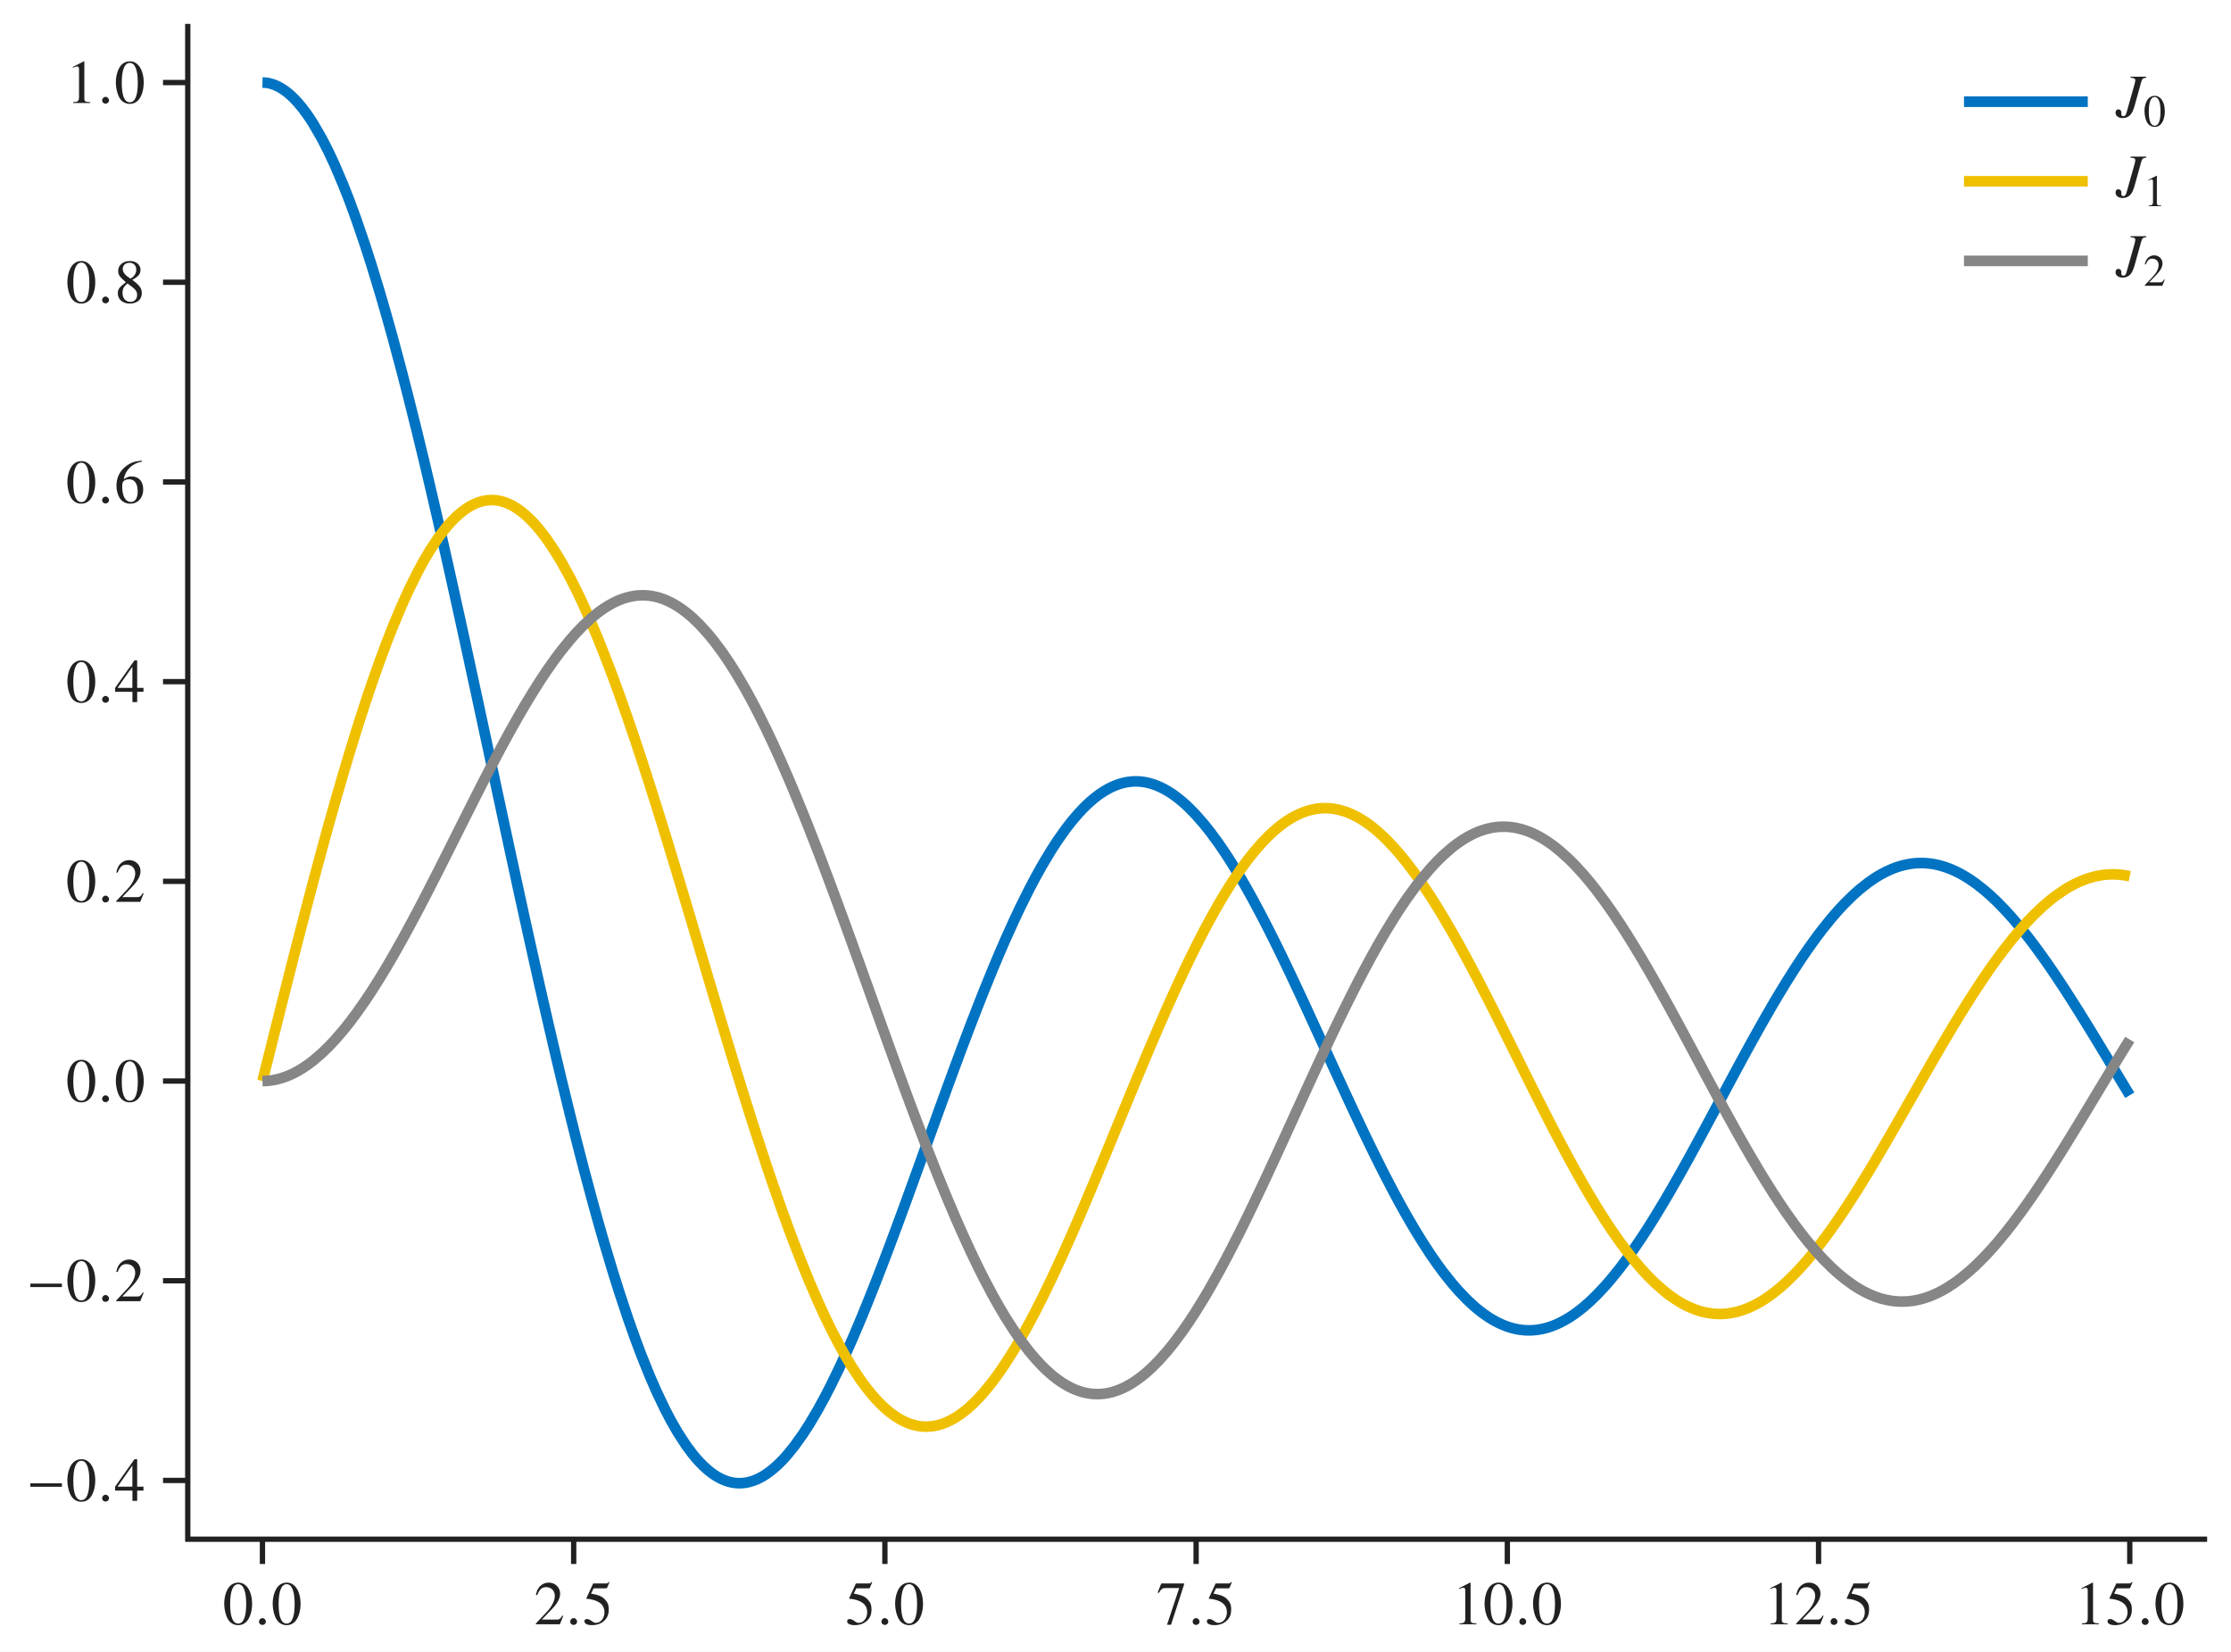
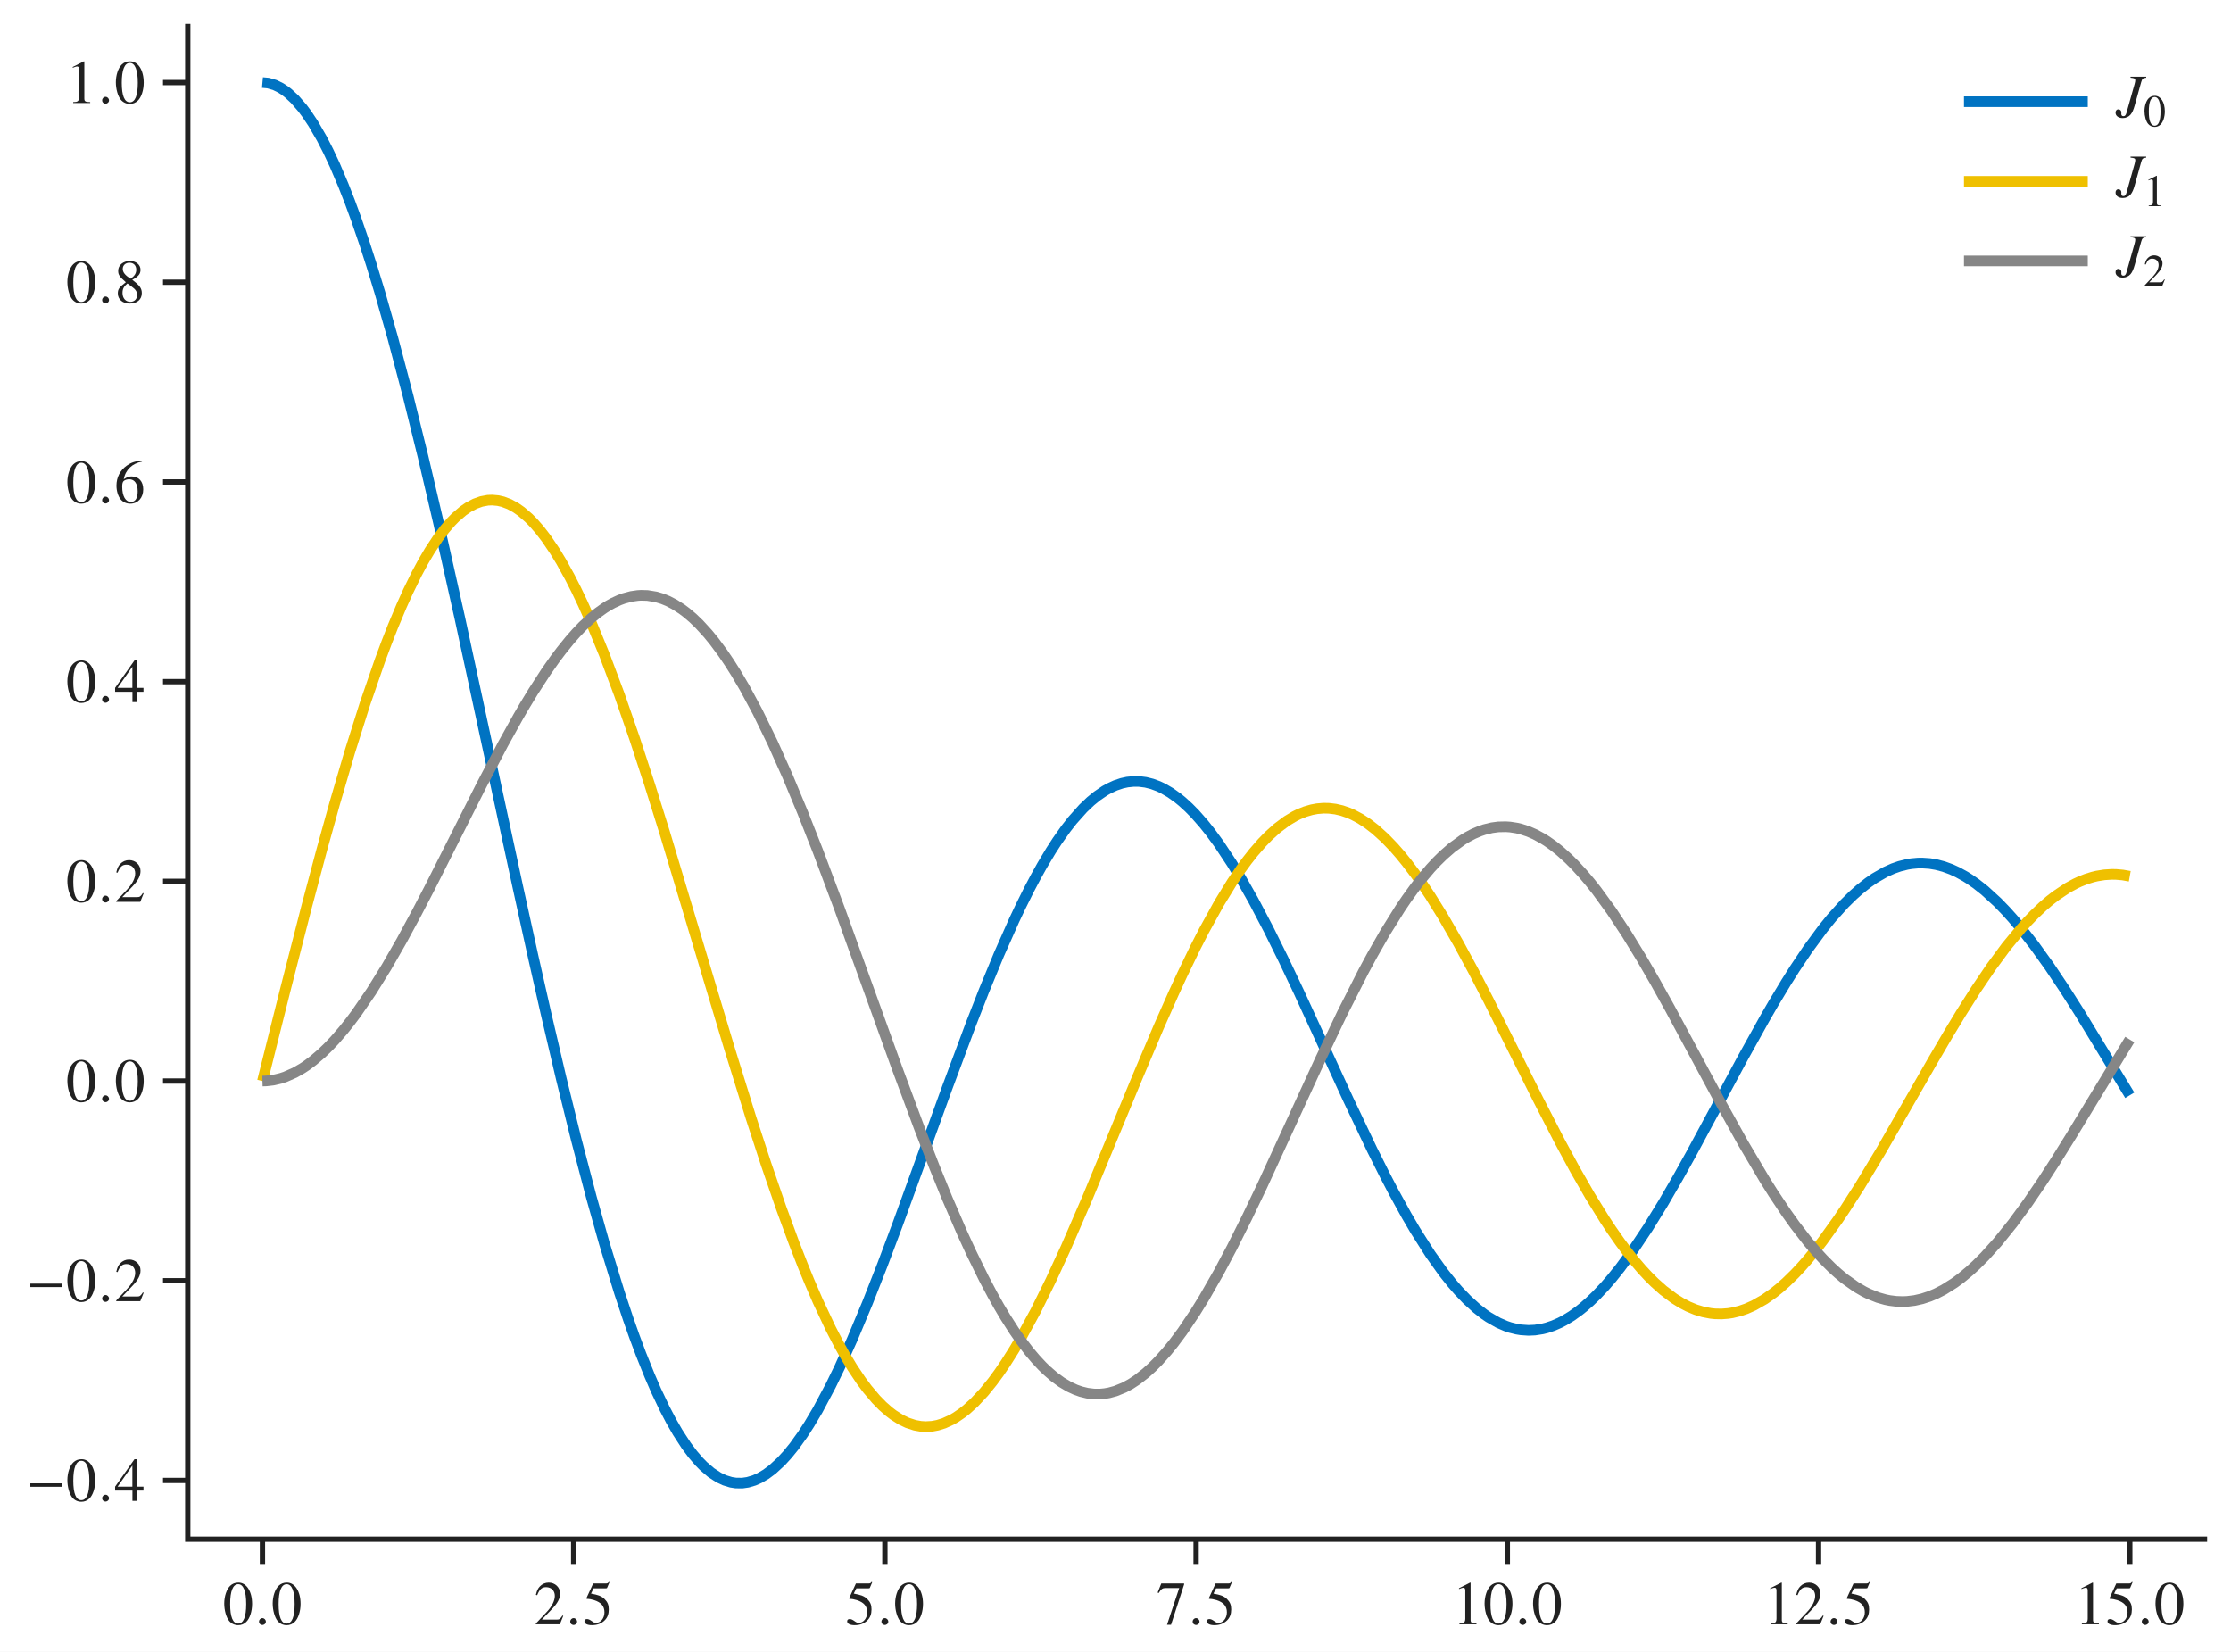
<svg xmlns="http://www.w3.org/2000/svg" xmlns:xlink="http://www.w3.org/1999/xlink" width="252.284pt" height="186.755pt" viewBox="0 0 252.284 186.755">
  <defs>
    <clipPath id="c0">
      <rect x="21.233" y="3" width="228.05" height="171.038" />
    </clipPath>
    <path id="g0" d="M4.724 -3.275C4.724 -5.31 3.821 -6.71 2.521 -6.71C1.975 -6.71 1.558 -6.541 1.191 -6.193C0.615 -5.638 0.238 -4.496 0.238 -3.335C0.238 -2.253 0.566 -1.092 1.032 -0.536C1.399 -0.099 1.906 0.139 2.481 0.139C2.988 0.139 3.414 -0.03 3.772 -0.377C4.347 -0.923 4.724 -2.074 4.724 -3.275ZM3.772 -3.256C3.772 -1.181 3.335 -0.119 2.481 -0.119C1.628 -0.119 1.191 -1.181 1.191 -3.246C1.191 -5.35 1.638 -6.452 2.491 -6.452C3.325 -6.452 3.772 -5.33 3.772 -3.256Z" />
    <path id="g1" d="M1.956 -0.427C1.956 -0.734 1.698 -0.993 1.4 -0.993C1.102 -0.993 0.854 -0.744 0.854 -0.427C0.854 -0.05 1.192 0.109 1.4 0.109C1.609 0.109 1.956 -0.06 1.956 -0.427Z" />
    <path id="g2" d="M4.715 -1.36L4.586 -1.409C4.218 -0.844 4.089 -0.754 3.643 -0.754L1.27 -0.754L2.938 -2.501C3.821 -3.424 4.208 -4.179 4.208 -4.953C4.208 -5.945 3.404 -6.71 2.372 -6.71C1.826 -6.71 1.31 -6.491 0.943 -6.094C0.625 -5.757 0.476 -5.439 0.308 -4.734L0.516 -4.685C0.913 -5.657 1.27 -5.975 1.955 -5.975C2.789 -5.975 3.355 -5.409 3.355 -4.576C3.355 -3.801 2.898 -2.878 2.064 -1.995L0.298 -0.119L0.298 0L4.169 0L4.715 -1.36Z" />
    <path id="g3" d="M4.347 -6.759L4.258 -6.829C4.109 -6.62 4.01 -6.571 3.801 -6.571L1.727 -6.571L0.645 -4.218C0.635 -4.198 0.635 -4.169 0.635 -4.169C0.635 -4.119 0.675 -4.089 0.754 -4.089C1.072 -4.089 1.469 -4.02 1.876 -3.891C3.017 -3.524 3.543 -2.908 3.543 -1.926C3.543 -0.973 2.938 -0.228 2.164 -0.228C1.965 -0.228 1.797 -0.298 1.499 -0.516C1.181 -0.744 0.953 -0.844 0.744 -0.844C0.457 -0.844 0.318 -0.725 0.318 -0.476C0.318 -0.099 0.784 0.139 1.529 0.139C2.362 0.139 3.077 -0.129 3.573 -0.635C4.03 -1.082 4.238 -1.648 4.238 -2.402C4.238 -3.117 4.05 -3.573 3.553 -4.069C3.117 -4.506 2.551 -4.734 1.38 -4.943L1.797 -5.787L3.742 -5.787C3.901 -5.787 3.94 -5.806 3.97 -5.876L4.347 -6.759Z" />
    <path id="g4" d="M4.457 -6.412L4.457 -6.571L0.784 -6.571L0.199 -5.112L0.367 -5.032C0.794 -5.707 0.973 -5.836 1.519 -5.836L3.672 -5.836L1.707 0.079L2.352 0.079L4.457 -6.412Z" />
    <path id="g5" d="M3.911 0L3.911 -0.149C3.127 -0.159 2.968 -0.258 2.968 -0.734L2.968 -6.69L2.888 -6.71L1.102 -5.806L1.102 -5.667C1.221 -5.717 1.33 -5.757 1.37 -5.777C1.548 -5.846 1.717 -5.886 1.816 -5.886C2.025 -5.886 2.114 -5.737 2.114 -5.419L2.114 -0.923C2.114 -0.596 2.035 -0.367 1.876 -0.278C1.727 -0.189 1.588 -0.159 1.171 -0.149L1.171 0L3.911 0Z" />
    <path id="g6" d="M5.697 -2.273L5.697 -2.829L0.615 -2.829L0.615 -2.273L5.697 -2.273Z" />
    <path id="g7" d="M4.685 -1.658L4.685 -2.293L3.672 -2.293L3.672 -6.71L3.236 -6.71L0.119 -2.293L0.119 -1.658L2.908 -1.658L2.908 0L3.672 0L3.672 -1.658L4.685 -1.658ZM2.898 -2.293L0.516 -2.293L2.898 -5.697L2.898 -2.293Z" />
    <path id="g8" d="M4.645 -2.174C4.645 -3.444 3.921 -4.248 2.779 -4.248C2.342 -4.248 2.134 -4.179 1.509 -3.801C1.777 -5.3 2.888 -6.372 4.447 -6.63L4.427 -6.789C3.295 -6.69 2.72 -6.501 1.995 -5.995C0.923 -5.231 0.337 -4.099 0.337 -2.769C0.337 -1.906 0.605 -1.032 1.032 -0.536C1.409 -0.099 1.945 0.139 2.561 0.139C3.792 0.139 4.645 -0.804 4.645 -2.174ZM3.752 -1.836C3.752 -0.744 3.365 -0.139 2.67 -0.139C1.797 -0.139 1.261 -1.072 1.261 -2.61C1.261 -3.117 1.34 -3.394 1.538 -3.543C1.747 -3.702 2.055 -3.792 2.402 -3.792C3.256 -3.792 3.752 -3.077 3.752 -1.836Z" />
    <path id="g9" d="M4.417 -1.538C4.417 -2.303 4.079 -2.789 2.878 -3.682C3.861 -4.208 4.208 -4.625 4.208 -5.3C4.208 -6.114 3.494 -6.71 2.501 -6.71C1.419 -6.71 0.615 -6.045 0.615 -5.141C0.615 -4.496 0.804 -4.208 1.846 -3.295C0.774 -2.481 0.556 -2.174 0.556 -1.499C0.556 -0.536 1.34 0.139 2.462 0.139C3.653 0.139 4.417 -0.516 4.417 -1.538ZM3.662 -1.231C3.662 -0.586 3.216 -0.139 2.571 -0.139C1.816 -0.139 1.31 -0.715 1.31 -1.578C1.31 -2.213 1.529 -2.63 2.104 -3.097L2.7 -2.66C3.424 -2.144 3.662 -1.787 3.662 -1.231ZM3.524 -5.31C3.524 -4.744 3.246 -4.298 2.68 -3.921C2.63 -3.891 2.63 -3.891 2.591 -3.861C1.707 -4.437 1.35 -4.893 1.35 -5.449C1.35 -6.025 1.797 -6.432 2.422 -6.432C3.097 -6.432 3.524 -5.995 3.524 -5.31Z" />
    <path id="g10" d="M5.132 -6.322L5.132 -6.481L2.611 -6.481L2.611 -6.322C3.237 -6.263 3.376 -6.184 3.376 -5.916C3.376 -5.767 3.336 -5.568 3.257 -5.28L1.956 -0.665C1.847 -0.278 1.708 -0.129 1.47 -0.129C1.232 -0.129 1.123 -0.248 1.123 -0.526C1.123 -0.576 1.123 -0.625 1.132 -0.675L1.132 -0.764C1.132 -1.012 0.914 -1.231 0.646 -1.231C0.378 -1.231 0.199 -1.012 0.199 -0.695C0.199 -0.169 0.666 0.179 1.361 0.179C1.867 0.179 2.314 -0.02 2.621 -0.387C2.889 -0.705 3.088 -1.151 3.296 -1.906L4.319 -5.588C4.497 -6.184 4.567 -6.243 5.132 -6.322Z" />
  </defs>
  <path d="M0 0L252.284 0L252.284 186.755L0 186.755Z" fill="#ffffff" />
-   <path d="M29.679 9.335L29.893 9.341L30.106 9.361L30.32 9.393L30.533 9.439L30.716 9.488L30.898 9.546L31.081 9.614L31.264 9.692L31.508 9.811L31.753 9.946L31.997 10.098L32.241 10.268L32.424 10.405L32.607 10.552L32.972 10.873L33.337 11.232L33.702 11.628L34.191 12.215L34.68 12.868L35.045 13.398L35.41 13.964L36.388 15.654L37.118 17.08L37.849 18.642L38.826 20.941L39.557 22.808L40.287 24.801L41.265 27.657L41.995 29.926L42.973 33.136L43.703 35.656L44.433 38.274L45.411 41.927L46.142 44.757L47.119 48.672L47.85 51.683L48.58 54.761L49.558 58.978L50.288 62.19L51.018 65.45L51.996 69.875L52.726 73.219L53.704 77.735L54.434 81.129L55.165 84.533L56.143 89.095L56.873 92.498L57.603 95.889L58.581 100.401L59.311 103.742L60.289 108.163L61.019 111.419L61.75 114.628L62.727 118.843L63.458 121.922L64.436 125.941L65.166 128.86L65.896 131.702L66.874 135.377L67.604 138.019L68.335 140.57L69.312 143.832L70.043 146.15L71.02 149.088L71.751 151.155L72.481 153.108L73.459 155.543L74.189 157.223L75.167 159.283L75.897 160.678L76.628 161.948L77.605 163.452L78.336 164.428L78.701 164.868L79.066 165.276L79.555 165.772L80.044 166.211L80.409 166.502L80.591 166.636L80.774 166.762L81.019 166.917L81.263 167.059L81.507 167.186L81.752 167.3L81.934 167.375L82.117 167.443L82.3 167.503L82.482 167.555L82.665 167.599L82.847 167.635L83.03 167.664L83.213 167.685L83.457 167.701L83.701 167.703L83.946 167.692L84.19 167.667L84.373 167.639L84.555 167.604L84.738 167.561L84.921 167.511L85.103 167.454L85.286 167.389L85.468 167.316L85.651 167.237L85.895 167.119L86.14 166.988L86.384 166.844L86.629 166.687L86.994 166.429L87.359 166.143L87.848 165.718L88.337 165.243L88.702 164.858L89.067 164.446L89.797 163.545L90.775 162.184L91.505 161.057L92.483 159.406L93.213 158.073L93.944 156.659L94.922 154.648L95.652 153.063L96.382 151.414L97.36 149.112L98.09 147.33L99.068 144.869L99.798 142.982L100.529 141.059L101.507 138.437L102.237 136.451L102.967 134.446L103.945 131.744L104.675 129.717L105.653 127.005L106.383 124.986L107.114 122.979L108.091 120.319L108.822 118.359L109.799 115.78L110.53 113.894L111.26 112.047L112.238 109.644L112.968 107.906L113.698 106.221L114.676 104.057L115.407 102.513L116.384 100.549L117.115 99.165L117.845 97.853L118.823 96.217L119.553 95.088L120.531 93.705L121.261 92.77L121.992 91.922L122.48 91.404L122.969 90.925L123.334 90.593L123.7 90.284L124.065 89.998L124.43 89.734L124.919 89.417L125.408 89.141L125.773 88.962L126.138 88.806L126.382 88.714L126.627 88.633L126.871 88.561L127.116 88.501L127.298 88.462L127.481 88.429L127.846 88.381L128.211 88.355L128.394 88.351L128.576 88.352L128.821 88.363L129.065 88.384L129.31 88.415L129.554 88.456L129.919 88.537L130.285 88.639L130.65 88.764L131.015 88.911L131.504 89.142L131.993 89.412L132.358 89.638L132.723 89.885L133.212 90.249L133.701 90.65L134.066 90.973L134.431 91.316L135.161 92.059L136.139 93.173L136.869 94.09L137.847 95.425L138.577 96.499L139.308 97.635L140.286 99.247L141.016 100.513L141.746 101.83L142.724 103.665L143.454 105.084L144.432 107.04L145.162 108.539L145.893 110.065L146.87 112.143L147.601 113.716L148.578 115.843L149.309 117.44L150.039 119.04L151.017 121.181L151.747 122.772L152.478 124.352L153.455 126.444L154.186 127.982L155.163 130.004L155.894 131.479L156.624 132.921L157.602 134.794L158.332 136.144L159.062 137.45L160.04 139.121L160.771 140.309L161.748 141.813L162.479 142.868L163.209 143.861L164.187 145.092L164.917 145.934L165.895 146.954L166.625 147.634L166.99 147.947L167.356 148.243L167.844 148.609L168.333 148.942L168.698 149.17L169.064 149.378L169.429 149.568L169.794 149.739L170.283 149.938L170.772 150.103L171.137 150.204L171.502 150.286L171.991 150.366L172.48 150.412L172.845 150.424L173.21 150.417L173.575 150.391L173.94 150.346L174.429 150.257L174.918 150.135L175.283 150.021L175.648 149.889L176.014 149.739L176.379 149.571L176.868 149.318L177.357 149.033L177.722 148.8L178.087 148.55L178.576 148.187L179.065 147.795L179.795 147.155L180.525 146.45L181.503 145.411L182.233 144.566L183.211 143.348L183.941 142.377L184.672 141.356L185.649 139.917L186.38 138.792L187.11 137.628L188.088 136.014L188.818 134.771L189.796 133.064L190.526 131.761L191.257 130.438L192.234 128.643L192.965 127.289L193.942 125.464L194.673 124.098L195.403 122.733L196.381 120.913L197.111 119.564L197.841 118.229L198.819 116.467L199.55 115.175L200.527 113.485L201.258 112.256L201.988 111.059L202.966 109.511L203.696 108.401L204.426 107.332L205.404 105.971L206.135 105.01L207.112 103.803L207.843 102.963L208.573 102.178L209.551 101.218L210.281 100.569L211.259 99.796L211.989 99.292L212.354 99.063L212.719 98.851L213.208 98.592L213.697 98.362L214.062 98.209L214.428 98.073L214.793 97.954L215.158 97.851L215.647 97.739L216.136 97.656L216.501 97.615L216.866 97.589L217.355 97.582L217.844 97.603L218.209 97.639L218.574 97.691L218.939 97.76L219.304 97.844L219.793 97.983L220.282 98.151L220.647 98.295L221.012 98.455L221.377 98.63L221.743 98.822L222.232 99.101L222.72 99.408L223.451 99.916L224.429 100.687L225.159 101.328L225.889 102.023L226.867 103.034L227.597 103.847L228.575 105.006L229.305 105.923L230.036 106.881L231.013 108.221L231.744 109.262L232.474 110.335L233.452 111.814L234.182 112.948L235.16 114.497L235.89 115.674L236.621 116.865L237.598 118.475L238.329 119.684L239.306 121.307L240.037 122.518L240.837 123.839" fill="none" stroke="#0073c2" stroke-width="1.2" stroke-linejoin="round" clip-path="url(#c0)" />
-   <path d="M29.679 122.233L30.533 118.81L31.264 115.89L32.241 112.001L32.972 109.121L33.702 106.266L34.68 102.496L35.41 99.725L36.388 96.088L37.118 93.432L37.849 90.834L38.826 87.456L39.557 85.013L40.287 82.645L41.265 79.6L41.995 77.424L42.973 74.652L43.703 72.692L44.433 70.83L45.411 68.498L46.142 66.879L47.119 64.885L47.85 63.527L48.58 62.285L49.558 60.806L50.288 59.841L50.653 59.404L51.018 58.998L51.507 58.502L51.996 58.062L52.361 57.77L52.726 57.508L52.971 57.35L53.215 57.207L53.46 57.077L53.704 56.962L53.887 56.885L54.069 56.815L54.252 56.754L54.434 56.7L54.617 56.654L54.8 56.616L54.982 56.586L55.165 56.563L55.409 56.546L55.654 56.542L55.898 56.552L56.143 56.576L56.325 56.603L56.508 56.638L56.69 56.681L56.873 56.731L57.056 56.789L57.238 56.854L57.421 56.928L57.603 57.009L57.848 57.129L58.092 57.263L58.337 57.411L58.581 57.572L58.946 57.837L59.311 58.133L59.8 58.575L60.289 59.069L60.654 59.472L61.019 59.903L61.75 60.851L62.727 62.292L63.458 63.493L64.436 65.264L65.166 66.702L65.896 68.236L66.874 70.431L67.604 72.173L68.335 73.996L69.312 76.557L70.043 78.554L71.02 81.331L71.751 83.476L72.481 85.676L73.459 88.698L74.189 91.006L75.167 94.154L75.897 96.541L76.628 98.953L77.605 102.212L78.336 104.66L79.066 107.115L80.044 110.403L80.774 112.852L81.752 116.112L82.482 118.526L83.213 120.915L84.19 124.068L84.921 126.382L85.651 128.655L86.629 131.626L87.359 133.785L88.337 136.587L89.067 138.608L89.797 140.563L90.775 143.07L91.505 144.856L92.483 147.123L93.213 148.72L93.944 150.232L94.922 152.117L95.652 153.417L96.382 154.624L97.36 156.09L98.09 157.069L98.579 157.67L99.068 158.225L99.433 158.61L99.798 158.97L100.164 159.304L100.529 159.612L101.018 159.985L101.507 160.312L101.872 160.526L102.237 160.714L102.602 160.876L102.785 160.947L102.967 161.012L103.212 161.089L103.456 161.155L103.701 161.209L103.945 161.251L104.127 161.275L104.31 161.293L104.493 161.305L104.675 161.31L104.92 161.307L105.164 161.292L105.409 161.267L105.653 161.23L105.836 161.195L106.018 161.153L106.383 161.052L106.749 160.927L107.114 160.776L107.603 160.537L108.091 160.255L108.457 160.017L108.822 159.755L109.311 159.368L109.799 158.94L110.165 158.594L110.53 158.226L111.26 157.425L112.238 156.221L112.968 155.228L113.698 154.157L114.676 152.609L115.407 151.371L116.384 149.612L117.115 148.227L117.845 146.785L118.823 144.774L119.553 143.218L120.531 141.068L121.261 139.419L121.992 137.738L122.969 135.446L123.7 133.708L124.43 131.954L125.408 129.588L126.138 127.813L127.116 125.435L127.846 123.664L128.576 121.903L129.554 119.567L130.285 117.844L131.015 116.146L131.993 113.918L132.723 112.292L133.701 110.174L134.431 108.643L135.161 107.157L136.139 105.247L136.869 103.884L137.847 102.149L138.577 100.926L139.308 99.766L140.286 98.319L141.016 97.32L141.746 96.393L142.724 95.268L143.454 94.518L143.943 94.059L144.432 93.635L144.797 93.342L145.162 93.069L145.528 92.816L145.893 92.584L146.382 92.304L146.87 92.061L147.236 91.904L147.601 91.767L147.845 91.687L148.09 91.616L148.334 91.554L148.578 91.502L148.944 91.441L149.309 91.4L149.674 91.38L150.039 91.381L150.284 91.393L150.528 91.413L150.773 91.444L151.017 91.483L151.382 91.558L151.747 91.653L152.112 91.769L152.478 91.904L152.966 92.116L153.455 92.363L153.821 92.57L154.186 92.796L154.675 93.128L155.163 93.493L155.529 93.788L155.894 94.1L156.624 94.778L157.602 95.792L158.332 96.627L159.062 97.526L160.04 98.822L160.771 99.857L161.748 101.327L162.479 102.482L163.209 103.684L164.187 105.359L164.917 106.655L165.895 108.443L166.625 109.813L167.356 111.21L168.333 113.113L169.064 114.554L169.794 116.008L170.772 117.969L171.502 119.438L172.48 121.404L173.21 122.867L173.94 124.321L174.918 126.246L175.648 127.664L176.379 129.06L177.357 130.89L178.087 132.222L179.065 133.953L179.795 135.202L180.525 136.411L181.503 137.962L182.233 139.064L183.211 140.462L183.941 141.443L184.672 142.369L185.649 143.518L186.38 144.305L187.11 145.029L188.088 145.899L188.453 146.194L188.818 146.472L189.307 146.817L189.796 147.133L190.161 147.348L190.526 147.547L190.892 147.728L191.257 147.891L191.745 148.083L192.234 148.243L192.6 148.342L192.965 148.423L193.454 148.505L193.942 148.555L194.308 148.571L194.673 148.57L195.038 148.551L195.403 148.515L195.892 148.439L196.381 148.332L196.746 148.232L197.111 148.115L197.476 147.981L197.841 147.83L198.33 147.601L198.819 147.343L199.184 147.131L199.55 146.903L200.038 146.573L200.527 146.214L201.258 145.628L201.988 144.981L202.966 144.024L203.696 143.245L204.426 142.414L205.404 141.222L206.135 140.276L207.112 138.941L207.843 137.897L208.573 136.814L209.551 135.312L210.281 134.154L211.259 132.562L211.989 131.345L212.719 130.109L213.697 128.43L214.428 127.162L215.158 125.886L216.136 124.17L216.866 122.888L217.844 121.177L218.574 119.908L219.304 118.65L220.282 116.988L221.012 115.769L221.743 114.572L222.72 113.008L223.451 111.874L224.429 110.406L225.159 109.351L225.889 108.334L226.867 107.037L227.597 106.12L228.575 104.965L229.305 104.159L230.036 103.405L231.013 102.479L231.744 101.852L232.474 101.281L233.452 100.608L233.817 100.384L234.182 100.175L234.671 99.919L235.16 99.69L235.525 99.537L235.89 99.4L236.255 99.278L236.621 99.172L237.109 99.054L237.598 98.964L237.964 98.915L238.329 98.882L238.817 98.862L239.306 98.871L239.672 98.895L240.037 98.935L240.437 98.997L240.837 99.077" fill="none" stroke="#efc000" stroke-width="1.2" stroke-linejoin="round" clip-path="url(#c0)" />
-   <path d="M29.679 122.233L30.106 122.22L30.533 122.181L30.898 122.127L31.264 122.055L31.753 121.927L32.241 121.767L32.607 121.625L32.972 121.465L33.337 121.286L33.702 121.088L34.191 120.796L34.68 120.471L35.045 120.207L35.41 119.926L36.388 119.088L37.118 118.383L37.849 117.612L38.826 116.482L39.557 115.566L40.287 114.592L41.265 113.203L41.995 112.104L42.973 110.558L43.703 109.35L44.433 108.102L45.411 106.372L46.142 105.041L47.119 103.214L47.85 101.82L48.58 100.406L49.558 98.487L50.288 97.04L51.018 95.586L51.996 93.634L52.726 92.179L53.704 90.24L54.434 88.806L55.165 87.387L56.143 85.518L56.873 84.152L57.603 82.814L58.581 81.075L59.311 79.82L60.289 78.206L61.019 77.053L61.75 75.951L62.727 74.558L63.458 73.585L64.436 72.377L65.166 71.549L65.896 70.788L66.874 69.878L67.604 69.284L67.969 69.014L68.335 68.763L68.823 68.458L69.312 68.187L69.677 68.008L70.043 67.849L70.532 67.668L71.02 67.523L71.386 67.439L71.751 67.375L72.116 67.333L72.481 67.311L72.725 67.308L72.97 67.315L73.214 67.331L73.459 67.357L73.824 67.413L74.189 67.491L74.434 67.555L74.678 67.628L74.922 67.711L75.167 67.804L75.532 67.96L75.897 68.138L76.262 68.337L76.628 68.557L77.117 68.885L77.605 69.252L77.971 69.551L78.336 69.87L79.066 70.572L80.044 71.641L80.774 72.535L81.752 73.857L82.482 74.935L83.213 76.088L84.19 77.747L84.921 79.069L85.651 80.46L86.629 82.423L87.359 83.961L88.337 86.112L89.067 87.783L89.797 89.505L90.775 91.884L91.505 93.711L92.483 96.218L93.213 98.131L93.944 100.073L94.922 102.714L95.652 104.711L96.382 106.724L97.36 109.438L98.09 111.473L99.068 114.201L99.798 116.234L100.529 118.261L101.507 120.954L102.237 122.947L102.967 124.917L103.945 127.514L104.675 129.418L105.653 131.912L106.383 133.729L107.114 135.501L108.091 137.799L108.822 139.455L109.799 141.585L110.53 143.106L111.26 144.564L112.238 146.413L112.968 147.714L113.698 148.942L114.676 150.471L115.407 151.523L116.384 152.807L117.115 153.671L117.845 154.453L118.334 154.929L118.823 155.368L119.188 155.671L119.553 155.952L120.042 156.294L120.531 156.598L120.896 156.799L121.261 156.979L121.626 157.137L121.992 157.273L122.236 157.351L122.48 157.42L122.725 157.48L122.969 157.529L123.334 157.584L123.7 157.618L124.065 157.63L124.43 157.62L124.674 157.602L124.919 157.573L125.163 157.536L125.408 157.488L125.773 157.399L126.138 157.289L126.627 157.108L127.116 156.891L127.481 156.703L127.846 156.496L128.211 156.268L128.576 156.02L129.065 155.657L129.554 155.258L129.919 154.938L130.285 154.599L131.015 153.864L131.993 152.766L132.723 151.864L133.701 150.552L134.431 149.498L135.161 148.383L136.139 146.801L136.869 145.556L137.847 143.813L138.577 142.458L139.308 141.061L140.286 139.132L141.016 137.653L141.746 136.144L142.724 134.085L143.454 132.524L144.432 130.41L145.162 128.817L145.893 127.218L146.87 125.074L147.601 123.476L148.578 121.347L149.309 119.77L150.039 118.209L151.017 116.15L151.747 114.641L152.478 113.16L153.455 111.228L154.186 109.827L155.163 108.014L155.894 106.711L156.624 105.456L157.602 103.853L158.332 102.718L159.062 101.64L160.04 100.289L160.771 99.351L161.748 98.196L162.479 97.411L163.209 96.694L164.187 95.842L164.552 95.556L164.917 95.289L165.406 94.959L165.895 94.662L166.26 94.461L166.625 94.278L166.99 94.115L167.356 93.969L167.844 93.804L168.333 93.672L168.698 93.595L169.064 93.537L169.429 93.497L169.794 93.477L170.283 93.478L170.772 93.512L171.137 93.559L171.502 93.625L171.991 93.741L172.48 93.891L172.845 94.023L173.21 94.173L173.575 94.341L173.94 94.527L174.429 94.803L174.918 95.109L175.283 95.359L175.648 95.624L176.379 96.205L177.357 97.083L178.087 97.811L179.065 98.88L179.795 99.744L180.525 100.662L181.503 101.972L182.233 103.006L183.211 104.46L183.941 105.595L184.672 106.768L185.649 108.391L186.38 109.64L187.11 110.915L188.088 112.659L188.818 113.984L189.796 115.781L190.526 117.136L191.257 118.499L192.234 120.328L192.965 121.693L193.942 123.513L194.673 124.862L195.403 126.198L196.381 127.961L197.111 129.254L197.841 130.523L198.819 132.179L199.55 133.38L200.527 134.933L201.258 136.049L201.988 137.124L202.966 138.495L203.696 139.465L204.426 140.386L205.404 141.537L206.135 142.334L207.112 143.314L207.843 143.978L208.573 144.582L209.551 145.296L209.916 145.534L210.281 145.756L210.77 146.028L211.259 146.272L211.624 146.435L211.989 146.582L212.354 146.712L212.719 146.827L213.208 146.954L213.697 147.052L214.062 147.106L214.428 147.144L214.793 147.165L215.158 147.17L215.647 147.151L216.136 147.102L216.501 147.047L216.866 146.975L217.355 146.854L217.844 146.705L218.209 146.575L218.574 146.428L218.939 146.267L219.304 146.09L219.793 145.828L220.282 145.54L221.012 145.06L221.743 144.522L222.72 143.712L223.451 143.045L224.429 142.069L225.159 141.282L225.889 140.448L226.867 139.262L227.597 138.327L228.575 137.016L229.305 135.994L230.036 134.94L231.013 133.483L231.744 132.364L232.474 131.222L233.452 129.664L234.182 128.482L235.16 126.88L235.89 125.674L236.621 124.463L237.598 122.84L238.329 121.631L239.306 120.021L240.037 118.83L240.837 117.54" fill="none" stroke="#868686" stroke-width="1.2" stroke-linejoin="round" clip-path="url(#c0)" />
-   <path d="M21.233 3L21.233 174.038L249.284 174.038" fill="none" stroke="#212121" stroke-width="0.6" stroke-linecap="square" />
+   <path d="M29.679 9.335L30.32 9.393L31.081 9.614L31.753 9.946L32.241 10.268L32.607 10.552L33.337 11.232L34.191 12.215L34.68 12.868L35.41 13.964L36.388 15.654L37.118 17.08L37.849 18.642L38.826 20.941L39.557 22.808L40.287 24.801L41.265 27.657L41.995 29.926L42.973 33.136L44.433 38.274L46.142 44.757L47.85 51.683L49.558 58.978L51.996 69.875L58.581 100.401L60.289 108.163L61.75 114.628L63.458 121.922L65.166 128.86L66.874 135.377L68.335 140.57L70.043 146.15L71.02 149.088L71.751 151.155L72.481 153.108L73.459 155.543L74.189 157.223L75.167 159.283L75.897 160.678L76.628 161.948L77.605 163.452L78.336 164.428L79.066 165.276L79.555 165.772L80.409 166.502L81.263 167.059L81.934 167.375L82.665 167.599L83.213 167.685L83.946 167.692L84.555 167.604L85.286 167.389L85.895 167.119L86.629 166.687L87.359 166.143L88.337 165.243L89.067 164.446L89.797 163.545L90.775 162.184L91.505 161.057L92.483 159.406L93.944 156.659L94.922 154.648L96.382 151.414L98.09 147.33L99.798 142.982L101.507 138.437L107.114 122.979L109.799 115.78L111.26 112.047L112.968 107.906L114.676 104.057L115.407 102.513L116.384 100.549L117.115 99.165L117.845 97.853L118.823 96.217L119.553 95.088L120.531 93.705L121.261 92.77L122.48 91.404L123.334 90.593L124.065 89.998L124.919 89.417L125.408 89.141L126.138 88.806L126.871 88.561L127.481 88.429L128.211 88.355L128.821 88.363L129.554 88.456L130.285 88.639L131.015 88.911L131.504 89.142L132.358 89.638L133.212 90.249L133.701 90.65L134.431 91.316L135.161 92.059L136.139 93.173L136.869 94.09L137.847 95.425L139.308 97.635L140.286 99.247L141.746 101.83L143.454 105.084L145.162 108.539L146.87 112.143L152.478 124.352L155.163 130.004L156.624 132.921L157.602 134.794L159.062 137.45L160.04 139.121L161.748 141.813L163.209 143.861L164.187 145.092L164.917 145.934L165.895 146.954L166.99 147.947L167.844 148.609L168.333 148.942L169.429 149.568L170.283 149.938L170.772 150.103L171.502 150.286L171.991 150.366L172.845 150.424L173.575 150.391L174.429 150.257L174.918 150.135L175.648 149.889L176.379 149.571L176.868 149.318L177.722 148.8L178.576 148.187L179.065 147.795L179.795 147.155L180.525 146.45L181.503 145.411L182.233 144.566L183.211 143.348L184.672 141.356L186.38 138.792L188.088 136.014L189.796 133.064L191.257 130.438L197.111 119.564L199.55 115.175L200.527 113.485L201.988 111.059L202.966 109.511L204.426 107.332L206.135 105.01L207.112 103.803L208.573 102.178L209.551 101.218L210.281 100.569L211.259 99.796L211.989 99.292L213.208 98.592L214.062 98.209L214.793 97.954L215.647 97.739L216.136 97.656L216.866 97.589L217.355 97.582L218.209 97.639L218.939 97.76L219.793 97.983L220.647 98.295L221.377 98.63L222.232 99.101L222.72 99.408L223.451 99.916L224.429 100.687L225.889 102.023L226.867 103.034L227.597 103.847L228.575 105.006L230.036 106.881L231.744 109.262L233.452 111.814L235.16 114.497L240.837 123.839" fill="none" stroke="#0073c2" stroke-width="1.2" stroke-linejoin="round" clip-path="url(#c0)" />
+   <path d="M29.679 122.233L32.241 112.001L34.68 102.496L36.388 96.088L37.849 90.834L39.557 85.013L41.265 79.6L42.973 74.652L43.703 72.692L44.433 70.83L45.411 68.498L46.142 66.879L47.119 64.885L47.85 63.527L48.58 62.285L49.558 60.806L50.288 59.841L51.018 58.998L51.507 58.502L52.361 57.77L52.971 57.35L53.704 56.962L54.434 56.7L55.165 56.563L55.654 56.542L56.325 56.603L56.873 56.731L57.603 57.009L58.337 57.411L58.946 57.837L59.8 58.575L60.289 59.069L61.019 59.903L61.75 60.851L62.727 62.292L63.458 63.493L64.436 65.264L65.166 66.702L65.896 68.236L66.874 70.431L68.335 73.996L70.043 78.554L71.751 83.476L73.459 88.698L75.167 94.154L82.482 118.526L84.921 126.382L86.629 131.626L88.337 136.587L89.797 140.563L90.775 143.07L91.505 144.856L92.483 147.123L93.944 150.232L94.922 152.117L95.652 153.417L96.382 154.624L97.36 156.09L98.09 157.069L99.068 158.225L99.798 158.97L100.529 159.612L101.018 159.985L101.872 160.526L102.602 160.876L103.456 161.155L104.127 161.275L104.675 161.31L105.409 161.267L106.018 161.153L106.749 160.927L107.603 160.537L108.091 160.255L108.822 159.755L109.311 159.368L110.165 158.594L111.26 157.425L112.238 156.221L112.968 155.228L113.698 154.157L114.676 152.609L115.407 151.371L117.115 148.227L118.823 144.774L120.531 141.068L122.969 135.446L128.576 121.903L131.015 116.146L132.723 112.292L133.701 110.174L135.161 107.157L136.139 105.247L137.847 102.149L139.308 99.766L140.286 98.319L141.016 97.32L141.746 96.393L142.724 95.268L143.454 94.518L144.432 93.635L145.528 92.816L146.382 92.304L146.87 92.061L147.601 91.767L148.334 91.554L148.944 91.441L149.674 91.38L150.284 91.393L151.017 91.483L151.747 91.653L152.478 91.904L152.966 92.116L153.821 92.57L154.675 93.128L155.529 93.788L156.624 94.778L157.602 95.792L158.332 96.627L159.062 97.526L160.04 98.822L160.771 99.857L161.748 101.327L163.209 103.684L164.917 106.655L166.625 109.813L168.333 113.113L173.94 124.321L176.379 129.06L178.087 132.222L179.795 135.202L181.503 137.962L182.233 139.064L183.211 140.462L183.941 141.443L184.672 142.369L185.649 143.518L186.38 144.305L187.11 145.029L188.088 145.899L189.307 146.817L190.161 147.348L190.892 147.728L191.745 148.083L192.6 148.342L193.454 148.505L193.942 148.555L194.673 148.57L195.403 148.515L195.892 148.439L196.746 148.232L197.476 147.981L198.33 147.601L199.55 146.903L200.527 146.214L201.258 145.628L201.988 144.981L202.966 144.024L203.696 143.245L204.426 142.414L205.404 141.222L206.135 140.276L207.843 137.897L208.573 136.814L210.281 134.154L212.719 130.109L218.574 119.908L220.282 116.988L221.743 114.572L223.451 111.874L225.159 109.351L226.867 107.037L228.575 104.965L229.305 104.159L230.036 103.405L231.013 102.479L231.744 101.852L232.474 101.281L233.817 100.384L234.671 99.919L235.16 99.69L235.89 99.4L236.621 99.172L237.109 99.054L237.964 98.915L238.817 98.862L239.306 98.871L240.037 98.935L240.837 99.077" fill="none" stroke="#efc000" stroke-width="1.2" stroke-linejoin="round" clip-path="url(#c0)" />
+   <path d="M29.679 122.233L30.106 122.22L30.898 122.127L31.753 121.927L32.241 121.767L33.337 121.286L34.191 120.796L34.68 120.471L35.41 119.926L36.388 119.088L37.118 118.383L37.849 117.612L38.826 116.482L39.557 115.566L40.287 114.592L41.995 112.104L43.703 109.35L45.411 106.372L47.119 103.214L48.58 100.406L54.434 88.806L56.873 84.152L58.581 81.075L59.311 79.82L60.289 78.206L61.75 75.951L62.727 74.558L63.458 73.585L64.436 72.377L65.166 71.549L65.896 70.788L66.874 69.878L67.604 69.284L68.335 68.763L68.823 68.458L69.312 68.187L70.043 67.849L70.532 67.668L71.386 67.439L72.116 67.333L72.481 67.311L73.214 67.331L74.189 67.491L74.922 67.711L75.532 67.96L76.262 68.337L77.117 68.885L77.605 69.252L78.336 69.87L79.066 70.572L80.044 71.641L80.774 72.535L81.752 73.857L82.482 74.935L83.213 76.088L84.19 77.747L85.651 80.46L87.359 83.961L89.067 87.783L90.775 91.884L92.483 96.218L94.922 102.714L101.507 120.954L103.945 127.514L105.653 131.912L107.114 135.501L108.822 139.455L109.799 141.585L111.26 144.564L112.238 146.413L112.968 147.714L113.698 148.942L114.676 150.471L115.407 151.523L116.384 152.807L117.115 153.671L117.845 154.453L118.334 154.929L119.188 155.671L120.042 156.294L120.896 156.799L121.626 157.137L122.236 157.351L122.969 157.529L123.7 157.618L124.43 157.62L124.919 157.573L125.408 157.488L126.138 157.289L127.116 156.891L127.846 156.496L128.576 156.02L129.554 155.258L130.285 154.599L131.015 153.864L131.993 152.766L132.723 151.864L133.701 150.552L135.161 148.383L136.139 146.801L137.847 143.813L139.308 141.061L141.016 137.653L142.724 134.085L149.309 119.77L151.747 114.641L154.186 109.827L155.163 108.014L156.624 105.456L158.332 102.718L159.062 101.64L160.04 100.289L160.771 99.351L161.748 98.196L162.479 97.411L163.209 96.694L164.187 95.842L165.406 94.959L165.895 94.662L166.625 94.278L167.356 93.969L167.844 93.804L168.698 93.595L169.429 93.497L170.283 93.478L170.772 93.512L171.502 93.625L171.991 93.741L172.845 94.023L173.575 94.341L174.429 94.803L174.918 95.109L175.648 95.624L176.379 96.205L177.357 97.083L178.087 97.811L179.065 98.88L179.795 99.744L180.525 100.662L182.233 103.006L183.941 105.595L185.649 108.391L187.11 110.915L188.818 113.984L194.673 124.862L197.111 129.254L199.55 133.38L200.527 134.933L201.988 137.124L202.966 138.495L204.426 140.386L205.404 141.537L206.135 142.334L207.112 143.314L207.843 143.978L208.573 144.582L209.916 145.534L210.77 146.028L211.259 146.272L212.354 146.712L213.208 146.954L213.697 147.052L214.428 147.144L215.158 147.17L215.647 147.151L216.501 147.047L217.355 146.854L218.209 146.575L218.939 146.267L219.793 145.828L221.012 145.06L221.743 144.522L222.72 143.712L223.451 143.045L224.429 142.069L225.889 140.448L227.597 138.327L229.305 135.994L231.013 133.483L232.474 131.222L234.182 128.482L240.837 117.54" fill="none" stroke="#868686" stroke-width="1.2" stroke-linejoin="round" clip-path="url(#c0)" />
+   <path d="M21.233 3L21.233 174.038L249.284 174.038" fill="none" stroke="#212121" stroke-width="0.6" stroke-linecap="square" stroke-miterlimit="10" />
  <path d="M29.679 174.038L29.679 176.838" fill="none" stroke="#212121" stroke-width="0.6" />
  <g fill="#212121" transform="matrix(1 -0 0 1 25.1888 183.6574)">
    <use xlink:href="#g0" transform="matrix(0.702625 0 0 0.702625 0 0)" />
    <use xlink:href="#g1" transform="matrix(0.702625 0 0 0.702625 3.5 0)" />
    <use xlink:href="#g0" transform="matrix(0.702625 0 0 0.702625 5.481 0)" />
  </g>
  <path d="M64.872 174.038L64.872 176.838" fill="none" stroke="#212121" stroke-width="0.6" />
  <g fill="#212121" transform="matrix(1 -0 0 1 60.38177 183.6574)">
    <use xlink:href="#g2" transform="matrix(0.702625 0 0 0.702625 0 0)" />
    <use xlink:href="#g1" transform="matrix(0.702625 0 0 0.702625 3.5 0)" />
    <use xlink:href="#g3" transform="matrix(0.702625 0 0 0.702625 5.481 0)" />
  </g>
  <path d="M100.065 174.038L100.065 176.838" fill="none" stroke="#212121" stroke-width="0.6" />
  <g fill="#212121" transform="matrix(1 -0 0 1 95.57475 183.6574)">
    <use xlink:href="#g3" transform="matrix(0.702625 0 0 0.702625 0 0)" />
    <use xlink:href="#g1" transform="matrix(0.702625 0 0 0.702625 3.5 0)" />
    <use xlink:href="#g0" transform="matrix(0.702625 0 0 0.702625 5.481 0)" />
  </g>
  <path d="M135.258 174.038L135.258 176.838" fill="none" stroke="#212121" stroke-width="0.6" />
  <g fill="#212121" transform="matrix(1 -0 0 1 130.7677 183.6574)">
    <use xlink:href="#g4" transform="matrix(0.702625 0 0 0.702625 0 0)" />
    <use xlink:href="#g1" transform="matrix(0.702625 0 0 0.702625 3.5 0)" />
    <use xlink:href="#g3" transform="matrix(0.702625 0 0 0.702625 5.481 0)" />
  </g>
  <path d="M170.451 174.038L170.451 176.838" fill="none" stroke="#212121" stroke-width="0.6" />
  <g fill="#212121" transform="matrix(1 -0 0 1 164.2107 183.6574)">
    <use xlink:href="#g5" transform="matrix(0.702625 0 0 0.702625 0 0)" />
    <use xlink:href="#g0" transform="matrix(0.702625 0 0 0.702625 3.5 0)" />
    <use xlink:href="#g1" transform="matrix(0.702625 0 0 0.702625 7 0)" />
    <use xlink:href="#g0" transform="matrix(0.702625 0 0 0.702625 8.981 0)" />
  </g>
  <path d="M205.644 174.038L205.644 176.838" fill="none" stroke="#212121" stroke-width="0.6" />
  <g fill="#212121" transform="matrix(1 -0 0 1 199.4037 183.6574)">
    <use xlink:href="#g5" transform="matrix(0.702625 0 0 0.702625 0 0)" />
    <use xlink:href="#g2" transform="matrix(0.702625 0 0 0.702625 3.5 0)" />
    <use xlink:href="#g1" transform="matrix(0.702625 0 0 0.702625 7 0)" />
    <use xlink:href="#g3" transform="matrix(0.702625 0 0 0.702625 8.981 0)" />
  </g>
  <path d="M240.837 174.038L240.837 176.838" fill="none" stroke="#212121" stroke-width="0.6" />
  <g fill="#212121" transform="matrix(1 -0 0 1 234.5967 183.6574)">
    <use xlink:href="#g5" transform="matrix(0.702625 0 0 0.702625 0 0)" />
    <use xlink:href="#g3" transform="matrix(0.702625 0 0 0.702625 3.5 0)" />
    <use xlink:href="#g1" transform="matrix(0.702625 0 0 0.702625 7 0)" />
    <use xlink:href="#g0" transform="matrix(0.702625 0 0 0.702625 8.981 0)" />
  </g>
  <path d="M21.233 167.392L18.433 167.392" fill="none" stroke="#212121" stroke-width="0.6" />
  <g fill="#212121" transform="matrix(1 -0 0 1 3 169.7059)">
    <use xlink:href="#g6" transform="matrix(0.702625 0 0 0.702625 0 0)" />
    <use xlink:href="#g0" transform="matrix(0.702625 0 0 0.702625 4.452 0)" />
    <use xlink:href="#g1" transform="matrix(0.702625 0 0 0.702625 7.952 0)" />
    <use xlink:href="#g7" transform="matrix(0.702625 0 0 0.702625 9.933 0)" />
  </g>
  <path d="M21.233 144.813L18.433 144.813" fill="none" stroke="#212121" stroke-width="0.6" />
  <g fill="#212121" transform="matrix(1 -0 0 1 3 147.1262)">
    <use xlink:href="#g6" transform="matrix(0.702625 0 0 0.702625 0 0)" />
    <use xlink:href="#g0" transform="matrix(0.702625 0 0 0.702625 4.452 0)" />
    <use xlink:href="#g1" transform="matrix(0.702625 0 0 0.702625 7.952 0)" />
    <use xlink:href="#g2" transform="matrix(0.702625 0 0 0.702625 9.933 0)" />
  </g>
  <path d="M21.233 122.233L18.433 122.233" fill="none" stroke="#212121" stroke-width="0.6" />
  <g fill="#212121" transform="matrix(1 -0 0 1 7.45199 124.5465)">
    <use xlink:href="#g0" transform="matrix(0.702625 0 0 0.702625 0 0)" />
    <use xlink:href="#g1" transform="matrix(0.702625 0 0 0.702625 3.5 0)" />
    <use xlink:href="#g0" transform="matrix(0.702625 0 0 0.702625 5.481 0)" />
  </g>
  <path d="M21.233 99.653L18.433 99.653" fill="none" stroke="#212121" stroke-width="0.6" />
  <g fill="#212121" transform="matrix(1 -0 0 1 7.45199 101.9669)">
    <use xlink:href="#g0" transform="matrix(0.702625 0 0 0.702625 0 0)" />
    <use xlink:href="#g1" transform="matrix(0.702625 0 0 0.702625 3.5 0)" />
    <use xlink:href="#g2" transform="matrix(0.702625 0 0 0.702625 5.481 0)" />
  </g>
  <path d="M21.233 77.074L18.433 77.074" fill="none" stroke="#212121" stroke-width="0.6" />
  <g fill="#212121" transform="matrix(1 -0 0 1 7.45199 79.38722)">
    <use xlink:href="#g0" transform="matrix(0.702625 0 0 0.702625 0 0)" />
    <use xlink:href="#g1" transform="matrix(0.702625 0 0 0.702625 3.5 0)" />
    <use xlink:href="#g7" transform="matrix(0.702625 0 0 0.702625 5.481 0)" />
  </g>
  <path d="M21.233 54.494L18.433 54.494" fill="none" stroke="#212121" stroke-width="0.6" />
  <g fill="#212121" transform="matrix(1 -0 0 1 7.45199 56.85481)">
    <use xlink:href="#g0" transform="matrix(0.702625 0 0 0.702625 0 0)" />
    <use xlink:href="#g1" transform="matrix(0.702625 0 0 0.702625 3.5 0)" />
    <use xlink:href="#g8" transform="matrix(0.702625 0 0 0.702625 5.481 0)" />
  </g>
  <path d="M21.233 31.914L18.433 31.914" fill="none" stroke="#212121" stroke-width="0.6" />
  <g fill="#212121" transform="matrix(1 -0 0 1 7.45199 34.22789)">
    <use xlink:href="#g0" transform="matrix(0.702625 0 0 0.702625 0 0)" />
    <use xlink:href="#g1" transform="matrix(0.702625 0 0 0.702625 3.5 0)" />
    <use xlink:href="#g9" transform="matrix(0.702625 0 0 0.702625 5.481 0)" />
  </g>
  <path d="M21.233 9.335L18.433 9.335" fill="none" stroke="#212121" stroke-width="0.6" />
  <g fill="#212121" transform="matrix(1 -0 0 1 7.45199 11.64823)">
    <use xlink:href="#g5" transform="matrix(0.702625 0 0 0.702625 0 0)" />
    <use xlink:href="#g1" transform="matrix(0.702625 0 0 0.702625 3.5 0)" />
    <use xlink:href="#g0" transform="matrix(0.702625 0 0 0.702625 5.481 0)" />
  </g>
  <path d="M222.089 11.5L236.089 11.5" fill="none" stroke="#0073c2" stroke-width="1.2" />
  <g fill="#212121" transform="matrix(1 -0 0 1 239.0885 13.22649)">
    <use xlink:href="#g10" transform="matrix(0.702625 0 0 0.702625 0 0)" />
    <use xlink:href="#g0" transform="matrix(0.512916 0 0 0.512916 3.29 1.05)" />
  </g>
  <path d="M222.089 20.5L236.089 20.5" fill="none" stroke="#efc000" stroke-width="1.2" />
  <g fill="#212121" transform="matrix(1 -0 0 1 239.0885 22.26225)">
    <use xlink:href="#g10" transform="matrix(0.702625 0 0 0.702625 0 0)" />
    <use xlink:href="#g5" transform="matrix(0.512916 0 0 0.512916 3.29 1.05)" />
  </g>
  <path d="M222.089 29.5L236.089 29.5" fill="none" stroke="#868686" stroke-width="1.2" />
  <g fill="#212121" transform="matrix(1 -0 0 1 239.0885 31.26225)">
    <use xlink:href="#g10" transform="matrix(0.702625 0 0 0.702625 0 0)" />
    <use xlink:href="#g2" transform="matrix(0.512916 0 0 0.512916 3.29 1.05)" />
  </g>
</svg>
